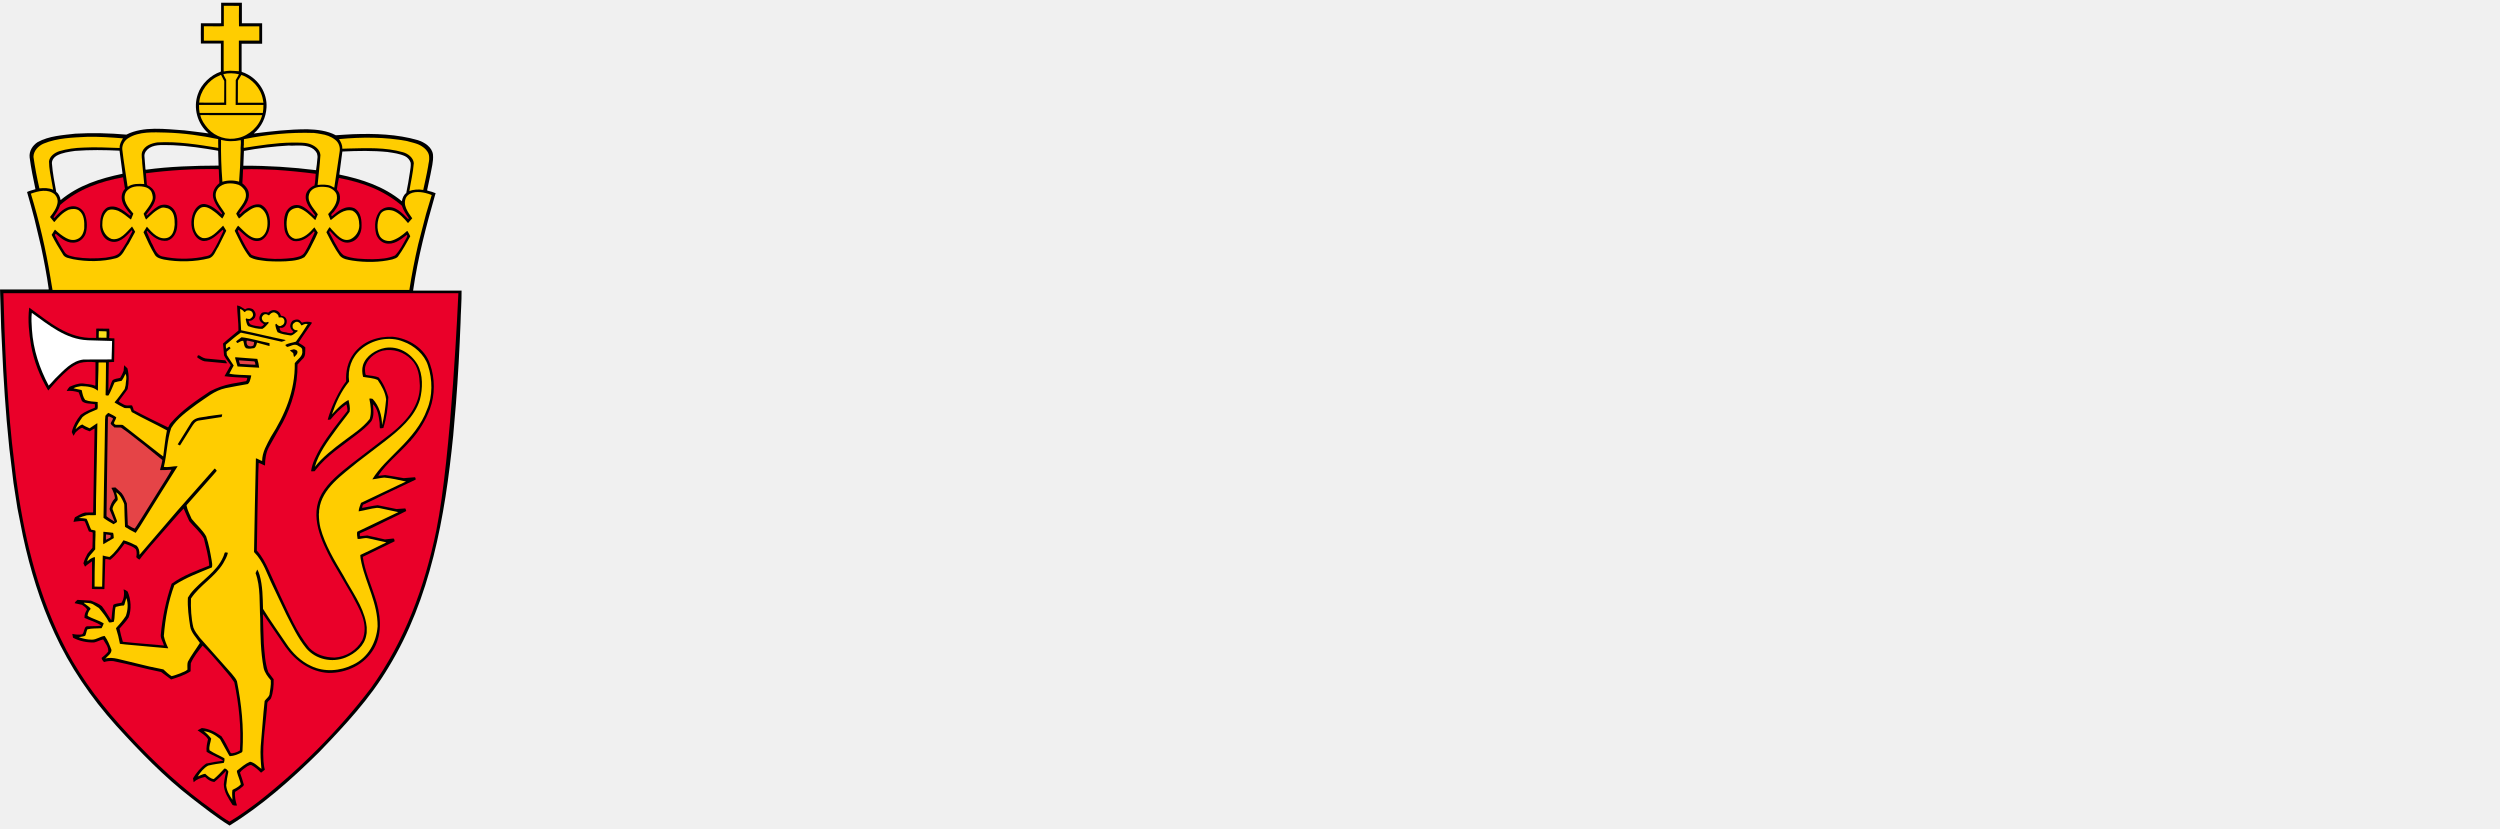
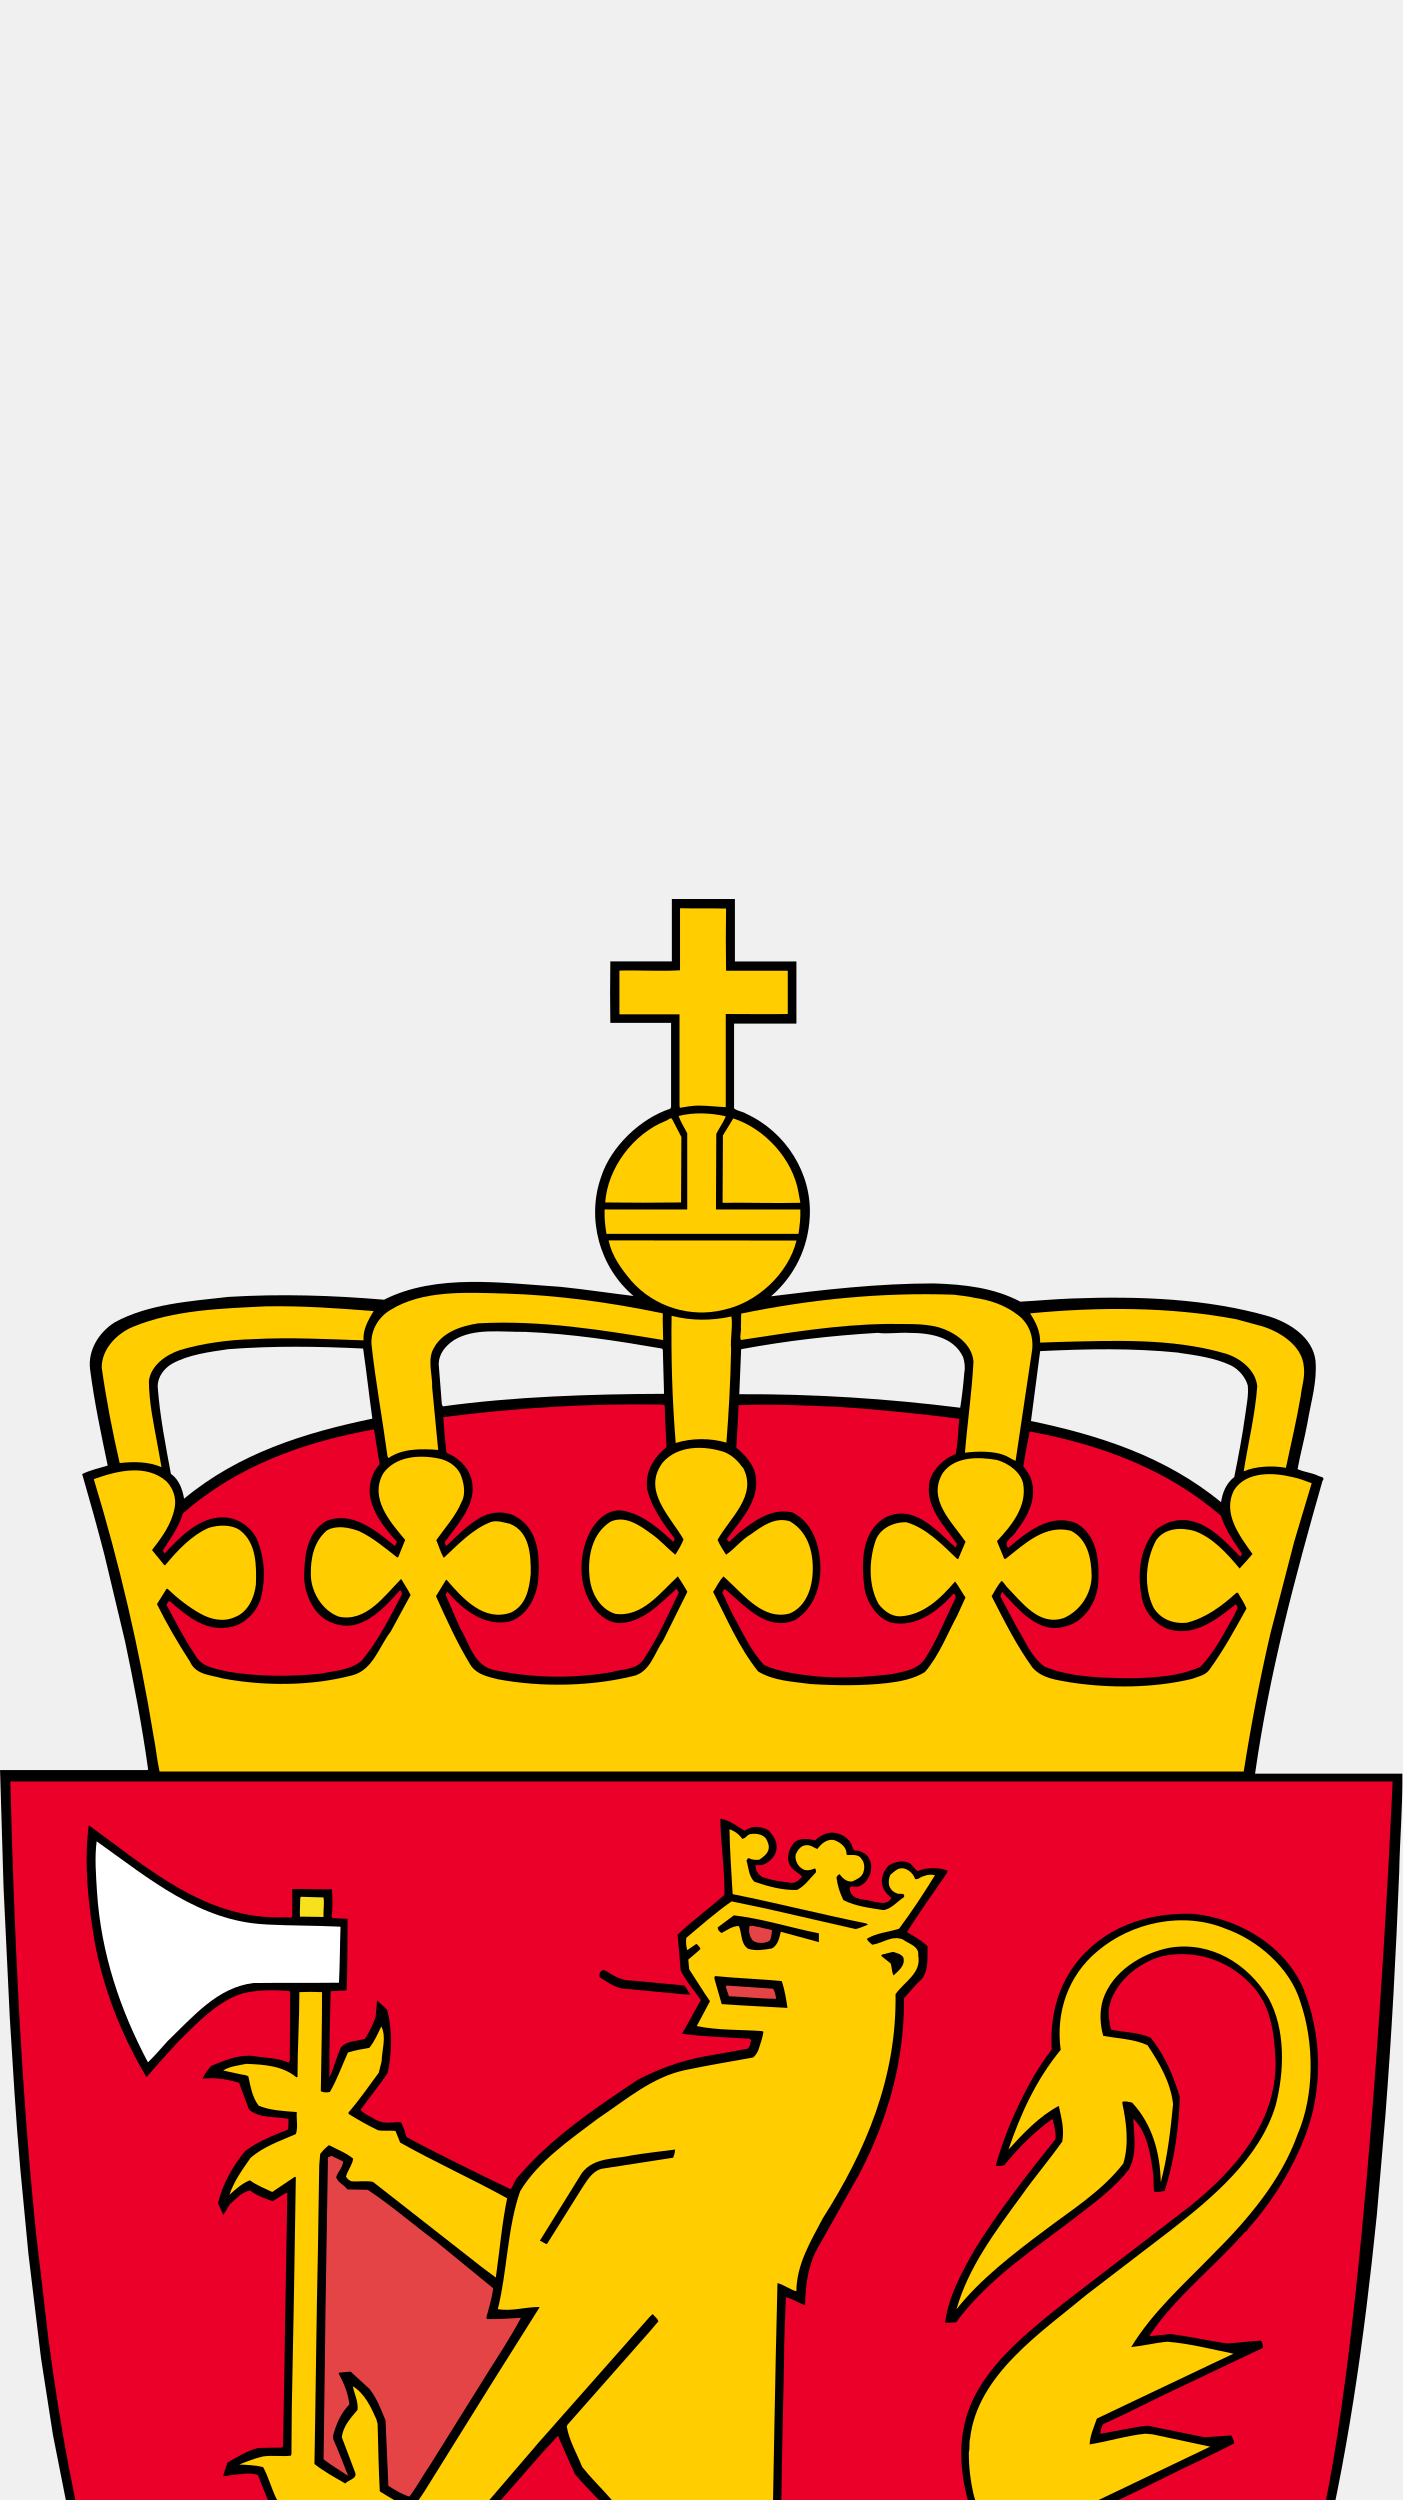
- <svg xmlns="http://www.w3.org/2000/svg" id="Layer_2" data-name="Layer 2" height="109" width="329" viewBox="0 0 1179.27 388.14">
+ <svg xmlns="http://www.w3.org/2000/svg" id="Layer_2" data-name="Layer 2" height="109">
  <defs>
    <style>
      .cls-1 {
        fill: #ea0029;
      }

      .cls-2 {
        fill: #fff;
      }

      .cls-3 {
        fill: #e54447;
      }

      .cls-4 {
        fill: #f7e01d;
      }

      .cls-5 {
        fill: #ffcd00;
      }
    </style>
  </defs>
  <g id="Layer_1-2" data-name="Layer 1">
    <g>
      <g>
        <path d="M183.04,70.44c-7.28-.73-14.17-.59-21.55-.24l-1.42,10.85c10.55,2.2,20.91,5.52,29.51,12.61.2-1.42.78-2.93,2.05-3.91.64-3.18,1.27-6.45,1.71-9.67.19-1.52.54-2.98.39-4.54-.34-1.27-1.42-2.54-2.64-3.13-2.49-1.17-5.38-1.56-8.06-1.95M35.43,69.9c-2.98.44-6.11.83-8.7,2.25-1.27.73-2.25,2.05-2.25,3.52.34,4.64,1.22,9.09,2.05,13.58,1.32.93,1.81,2.49,2.05,3.86,8.5-7.04,18.62-10.21,29.17-12.41l.05-.1c-.49-3.47-.88-7.09-1.42-10.8-7.09-.34-13.83-.44-20.96.1ZM136.33,67.36c-7.38.44-14.12,1.22-21.26,2.54l-.29,6.99c11.58-.05,22.97.68,34.3,2.1.29-1.81.49-3.61.64-5.47.15-.78.05-1.66-.19-2.39-1.47-3.18-5.18-3.76-8.36-3.76-1.66-.1-3.32.2-4.84,0ZM81.5,67.21c-3.66.05-7.87-.64-11,1.27-1.32.88-2.35,2.1-2.39,3.71l.49,6.25.15.34c10.99-1.52,23.01-1.91,34.35-1.95l-.19-6.84-.15-.19c-7.04-1.22-14.07-2.3-21.26-2.59ZM114.1,0v9.7h9.55v9.65h-9.68v13.17c.54.44,1.3.44,1.88.83,6.11,2.78,10.26,9.24,9.87,16.03-.24,4.74-2.3,9.09-6.01,12.31,8.21-1.03,16.66-2,25.26-2,4.79.15,9.38.68,13.44,2.83,2.78-.15,5.28-.39,8.01-.49,10.46-.39,21.01,0,30.64,2.79,3.13.98,6.74,3.22,7.18,6.84.29,3.27-.69,6.35-1.22,9.53-.44,2.49-1.12,4.89-1.56,7.33.93.44,2.1.54,3.08.98.29.24,1.32.15.78.88-4.25,14.9-8.21,29.68-10.46,45.42h22.87c.05,5.13-.39,10.24-.49,15.27-.49,12.61-1.17,25.31-2.15,37.87l-1.32,15.34c-3.91,38.6-10.7,76.76-30.49,109.16-8.84,14.9-20.57,27.41-32.93,40.26-12.9,12.75-26.83,25.07-42.07,34.45-6.3-3.91-12.07-8.5-17.93-13-12.95-10.02-24.53-21.99-35.57-34.16-12.07-13.44-21.89-27.9-29.07-43.59-6.74-14.56-11.48-29.95-14.9-45.83l-2.59-13.1-1.86-11.97-1.95-16.17-1.27-13.29c-.68-7.72-1.12-15.25-1.61-23.16l-.98-20.43-.54-18.2h22.82s.29-.12.15-.22c-.93-6.7-2.2-13.29-3.57-19.79l-3.18-13.34c-1.08-4.2-2.25-8.4-3.47-12.61,1.17-.59,2.64-.93,3.96-1.32-1.03-4.94-2.1-9.97-2.74-15-.34-2.93,1.37-5.67,3.81-7.23,5.28-2.88,11.68-3.27,17.69-3.96,8.11-.49,16.13-.24,24.14.44,8.11-4.11,18.37-2.59,27.41-2,3.81.39,7.62.98,11.34,1.42-5.33-4.49-7.33-12.07-5.03-18.52,1.52-4.69,6.11-9.04,10.7-10.55l.15-.24v-13.09h-9.43c-.05-2.98-.05-6.28,0-9.55h9.55V0h9.8Z" />
        <path class="cls-5" d="M112.73,1.49c-.05,3.08-.05,6.47,0,9.65h9.58v6.72c-3.08.05-6.5,0-9.63,0v14.46c-1.32-.05-2.83-.24-4.25-.24-.98,0-1.9.2-2.88.34l-.05-.34v-14.17h-9.33v-6.79c2.93-.1,6.28.15,9.41-.05V1.44c2.35.05,4.86,0,7.16.05" />
        <path class="cls-5" d="M112.68,33.74c-.34.93-1.03,1.81-1.47,2.74l-.05,11.73h13.1c.05,1.27-.1,2.56-.29,3.79h-29.81c-.2-1.17-.34-2.52-.29-3.79h12.83v-11.83c-.44-.88-1-1.71-1.34-2.69,2.35-.59,4.93-.49,7.33.05" />
        <path class="cls-5" d="M105.79,36.96l-.05,10.16c-3.86.05-7.97.05-11.78,0,.39-5.37,4.35-10.65,9.38-12.66.34-.05.88-.78,1.08-.15l1.37,2.64" />
        <path class="cls-5" d="M123.97,45.56l.29,1.61c-4.01.1-8.11-.05-12.07,0l.05-10.46,1.61-2.64c4.94,1.61,9.24,6.35,10.12,11.48" />
        <path class="cls-5" d="M123.67,53.01c-1.27,5.23-6.2,9.7-11.34,10.78-5.13,1.27-10.7-.44-14.27-4.45-1.61-1.91-3.08-3.93-3.57-6.33l29.12.02.05-.02" />
        <path class="cls-5" d="M102.91,64.33c-.05,1.42.05,2.74.05,4.15-9.48-1.56-19.1-3.13-28.73-2.59-2.79.44-5.91,1.47-7.13,4.35-.64,1.76.05,3.81,0,5.62l.93,9.68c-2.64-.2-5.57-.24-7.72,1.27l-.15-.29c-.78-5.81-1.86-11.58-2.49-17.44-.1-2.05,1.02-4.1,2.88-5.23,5.03-3.18,11.87-2.74,17.79-2.59,8.36.24,16.56,1.42,24.58,3.08" />
        <path class="cls-5" d="M151.33,61.93c2.39.34,4.74,1.12,6.74,2.69,1.81,1.37,2.54,3.62,2.1,5.91l-2.49,16.71c-.59-.24-1.07-.59-1.61-.83-1.76-.73-4.3-.68-6.25-.44.39-4.79,1.07-9.33,1.32-14.12-.2-2.79-2.93-4.59-5.33-5.33-2.49-.69-5.28-.49-8.01-.54-7.87.1-15.3,1.37-22.77,2.49-.24-.54.1-1.27,0-2,.05-.73,0-1.42.05-2.1,10.75-2.2,21.65-3.32,33.03-2.93,1.03.15,2.2.24,3.23.49" />
        <path class="cls-5" d="M58,63.99c-.83,1.42-1.66,2.79-1.56,4.54-5.67-.19-11.34-.49-17.1-.19-3.86.1-7.87.64-11.43,1.71-2.15.73-4.45,2.35-4.79,4.74,0,3.42.78,6.89,1.37,10.16l.59,3.27c-2-.88-4.35-.88-6.5-.64-1.12-4.84-2.1-9.92-2.79-14.85,0-2.83,2.3-5.23,4.84-6.3,6.45-2.64,13.54-2.83,20.62-3.18,5.72-.1,11.14.29,16.76.73" />
        <path class="cls-5" d="M195.6,66.23c2.93.83,6.65,3.03,6.84,6.5.19,1.56-.34,2.98-.49,4.45-.64,3.76-1.52,7.43-2.3,11.14-2.1-.39-4.74-.24-6.55.54.68-4.35,1.76-8.7,2.1-13.19-.24-2.59-2.78-4.5-5.08-5.13-8.31-2.4-17.2-1.96-25.8-1.76l-2.83.1c.05-1.76-.69-3.18-1.56-4.54,10.7-1.03,21.89-1.03,32.1.93l3.57.98" />
        <path class="cls-5" d="M113.56,64.82c.24,1.61-.2,3.27-.05,5.13-.1,4.84-.34,9.63-.73,14.46-2.44-.73-5.38-.73-7.87.05-.54-6.65-.73-13.14-.64-19.74,3.08.78,6.16.78,9.29.1" />
        <path class="cls-5" d="M115.32,88.22c2.39,4.4-2,7.82-3.91,11.29.34.78.83,1.56,1.32,2.3,1.37-.93,2.35-2.3,3.86-3.18,1.76-1.27,3.76-2.74,6.06-2,3.03,1.76,3.81,5.33,3.47,8.7-.24,2.3-1.32,4.74-3.57,5.62-3.96,1.03-6.89-2.69-9.53-5.13l-.69-.64c-.68.69-1.07,1.61-1.61,2.4,2.15,4.2,3.96,8.55,6.99,12.36,2.44,1.47,5.33,1.56,8.16,1.95,3.91.24,8.06.29,11.87-.15,2.05-.24,4.11-.64,5.86-1.71,2.25-2.64,3.42-5.81,5.03-8.79l1.27-2.79c-.54-.78-1.03-1.71-1.61-2.49-2.25,2.64-4.98,5.28-8.6,5.42-1.32,0-2.49-.88-3.27-1.91-1.61-2.83-1.52-6.74-.49-9.82.69-1.95,2.79-2.93,4.79-2.88,3.08.88,5.57,3.47,7.92,5.72l.15-.05,1.12-2.64c-2.15-3.13-6.01-6.6-3.52-10.7,1.86-2.59,5.57-2.49,8.4-2,1.71.49,3.66,1.81,4.06,3.66.64,3.47-1.71,6.45-4.06,8.94l1.12,2.74h.24c2.98-2.35,6.11-5.37,10.11-4.35,2.64,1.32,3.18,4.35,3.23,7.04-.05,2.78-1.76,5.37-4.3,6.5-3.86,1.32-6.45-2.35-8.89-4.84-.24-.29-.44-.64-.78-.93-.64.68-1.08,1.61-1.56,2.39,1.95,3.81,3.81,7.57,6.35,11.09,1.52,1.71,3.76,1.91,5.91,2.3,6.11.93,12.85.88,18.81-.54.98-.39,2.2-.54,2.83-1.56,2.2-3.03,3.91-6.21,5.67-9.38-.34-.88-.88-1.61-1.32-2.44h-.24c-2.3,2.1-4.79,3.91-7.67,4.64-2.1.24-4.11-.54-5.18-2.3-1.61-3.18-1.27-7.43.39-10.51,1.37-1.95,3.96-2,5.96-1.42,2.83,1.03,5.03,3.47,6.99,5.82.69-.73,1.32-1.47,2-2.25-2-2.83-4.74-6.35-2.83-9.97,1.95-2.93,6.16-2.69,9.14-1.95.98.2,1.95.59,2.88.93l-2.69,8.99-3.71,14.32c-1.66,7.13-3.03,14.32-4.15,21.45H24.77c-.39-1.76-.59-3.86-.93-5.52-2.2-13.49-5.33-26.92-9.28-39.87,3.52-1.27,8.11-2.44,11.29.34,1.03,1.12,1.56,2.54,1.27,4.11-.49,2.54-1.95,4.54-3.52,6.55l1.91,2.35h.15c1.95-2.35,4.01-4.54,6.69-5.77,1.52-.49,3.52-.59,4.89.34,2.59,1.95,2.59,5.52,2.49,8.45-.24,2.05-1.22,4.25-3.23,5.03-1.76.83-3.76.39-5.33-.49-1.86-1.03-3.66-2.44-5.18-3.91l-.15.05-1.47,2.35c1.52,3.08,3.27,6.06,5.13,8.94.93,2.1,3.27,2.05,5.03,2.59,6.45,1.22,13.78,1.22,20.23-.49,3.18-.88,4.06-4.4,5.91-6.79l3.08-5.67c-.44-.88-.98-1.66-1.47-2.49-2.69,2.74-5.47,6.74-9.67,5.86-2.54-.93-4.3-3.76-4.35-6.45-.05-2.59.44-5.18,2.49-6.94,1.56-.88,3.47-.44,4.98.1,2.2,1.03,4.06,2.64,5.96,4.11l.15-.1,1.07-2.64c-2.39-2.83-5.57-6.5-3.42-10.31,1.9-2.69,5.57-2.93,8.5-2.35,1.37.24,2.78,1.03,3.47,2.39.54,1.27.93,3.08.19,4.4-.88,2.15-2.54,3.96-3.91,5.91.39.88.64,1.91,1.17,2.74,2.3-2.15,4.5-4.49,7.33-5.57.98-.29,2,.1,2.93.29,3.03,1.22,3.27,4.74,3.23,7.72-.2,2.35-.73,4.98-3.08,6.06-4.15,1.47-7.43-2.1-9.97-5.08h-.1l-1.56,2.54c1.66,3.66,3.32,7.38,5.47,10.85,1.03,1.37,2.64,1.66,4.15,2.05,6.79,1.27,14.66,1.12,21.35-.59,2.39-.83,2.98-3.57,4.3-5.42l3.76-7.57c-.44-.83-.98-1.61-1.47-2.4-2.74,2.54-5.57,6.4-9.72,5.82-2.49-.78-3.81-3.37-4.01-5.86-.29-3.13.44-6.65,3.27-8.45,2.25-1.03,4.5.54,6.3,1.86,1.42.98,2.44,2.2,3.76,3.27.49-.78.98-1.56,1.27-2.39-2.05-3.57-6.45-7.53-3.27-11.87,2.3-2.74,6.45-2.74,9.67-1.66,1.12.49,2.05,1.32,2.74,2.35" />
        <path class="cls-1" d="M103.1,78.55l.1.15c.05,2.25.2,4.25.29,6.4-2.05,1.66-3.42,3.96-2.98,6.65.68,2.83,2.49,5.23,4.25,7.57-.1.2-.1.39-.24.49-2.35-2.2-4.79-4.3-7.87-4.84-1.95-.29-3.66,1.07-4.69,2.69-2,3.18-2.35,8.26-.29,11.58.88,1.66,2.59,3.13,4.49,3.18,3.57-.05,6.25-2.98,8.84-5.28.2.1.24.34.39.54-1.71,3.52-3.27,7.13-5.52,10.46-1.17,1.61-3.23,1.37-4.89,1.9-6.06,1.03-12.22.93-18.08-.29-3.32-.54-4.01-4.2-5.47-6.55l-2.25-5.18c.05-.15.15-.29.29-.44,2.44,2.78,5.62,5.33,9.53,4.64,2.69-.78,4.2-3.57,4.54-6.25.34-3.66.15-8.06-3.42-10.07-1.71-.98-4.15-.78-5.77.29-1.91,1.12-3.37,2.69-5.03,4.25-.68-.59.15-.98.39-1.47,2-2.69,4.59-5.72,3.37-9.28-.54-1.61-2.05-3.03-3.62-3.62-.29-.24-.15-.64-.24-.93-.15-1.47-.29-3.13-.39-4.69,11.04-1.42,22.33-2.15,33.77-1.95l.49.05" />
        <path class="cls-1" d="M148.93,80.7c-.19,1.86-.15,3.71-.59,5.52-1.76.59-3.52,2.35-4.01,4.15-.78,3.96,2.2,6.84,4.25,9.77-.1.19-.1.39-.24.54-3.03-2.74-6.5-6.84-10.9-4.64-3.76,2.25-3.71,6.99-3.23,10.95.39,2.25,1.86,4.59,4.15,5.37,3.91.78,7.23-1.76,9.72-4.54.29.19.39.68.15.98-1.47,2.98-2.69,6.11-4.45,8.89-1.17,2.05-3.47,2.25-5.52,2.69-3.91.44-7.82.68-11.78.29-2.59-.29-5.42-.64-7.82-1.71-2.25-2.39-3.42-5.28-4.98-8.01l-1.52-3.23c.05-.24.2-.44.39-.59,3.13,2.59,6.5,6.74,10.95,4.79,2.93-1.86,4.01-5.28,3.86-8.6-.15-3.18-1.27-6.55-4.3-8.06-3.23-.78-6.01,1.32-8.45,3.23l-1.42,1.37-.34-.49c2.25-3.08,5.52-6.35,4.3-10.55-.54-1.42-1.61-2.64-2.83-3.62.1-2.15.29-4.35.34-6.6,5.13-.24,10.26.05,15.25.24,6.21.39,12.85,1.07,19.01,1.86" />
        <path class="cls-1" d="M58.93,87.78c-1.56,1.71-1.9,4.1-1.17,6.2.73,2.2,2.35,4.15,3.86,5.82l-.29.68c-2.93-2.39-6.6-5.52-10.65-3.91-3.18,1.86-3.42,5.62-3.47,8.99.1.54.1,1.03.24,1.56.49,2.05,1.81,4.45,4.06,5.23,4.35,1.86,7.92-2,10.6-5.03.24.1.19.39.34.54-1.86,3.57-3.66,7.23-6.3,10.41-1.76,1.47-4.2,1.56-6.3,2-4.69.49-9.63.49-14.42-.29-1.81-.49-4.06-.59-5.13-2.59-1.66-2.44-2.98-5.08-4.4-7.67-.05-.29.15-.44.29-.68h.2c2.69,2.39,5.77,4.89,9.58,3.96,2.15-.44,4.15-2.59,4.59-4.69.73-3.03.49-6.25-.73-9.04-1.12-2.15-3.47-3.52-5.96-3.23-3.37.39-5.91,3.03-8.26,5.52-.2,0-.2-.24-.34-.39,1.17-1.86,2.49-3.62,3.13-5.77,8.45-7.43,18.81-11.09,29.66-13.05l.88,5.42" />
        <path class="cls-1" d="M189.59,95.84c.68,2.1,1.95,3.96,3.23,5.81-.05.15-.1.34-.29.44-2.83-2.93-6.25-6.65-10.65-5.42-.93.24-1.66.73-2.44,1.27-2.64,2.98-2.93,7.28-2.05,11.04.54,2.05,2.35,4.01,4.4,4.49,3.81.98,7.18-1.66,10.07-3.96.64.49-.05,1.12-.19,1.61-1.61,2.79-2.98,5.72-5.33,8.11-3.32,1.47-6.84,1.66-10.55,1.76-4.59-.05-9.53-.1-13.63-1.81-2.1-1.56-2.98-4.01-4.3-6.11l-2.54-4.79.24-.73c2.64,2.83,5.72,6.69,9.92,5.37,2.93-.73,4.79-3.76,5.03-6.6.2-3.47-.1-7.52-3.37-9.38-4.01-1.66-7.67,1.32-10.6,3.81-.98-1.03.98-1.76,1.27-2.64,1.71-2.15,3.18-4.94,2.35-7.77-.19-.88-.78-1.56-1.27-2.25.24-1.81.64-3.67.98-5.42,10.9,2.05,21.16,5.72,29.76,13.14" />
        <path class="cls-1" d="M216.22,137.01s-3.23,76.35-10.41,111.92c-5.52,26.78-14.81,52.09-30.88,74.42-15,19.74-33.72,38.46-53.31,53.75-4.45,3.32-8.7,6.45-13.34,9.19-4.54-2.54-8.65-6.16-12.9-9.09-14.02-10.51-27.12-23.41-38.99-36.65-11.19-12.46-20.77-25.9-27.71-40.41-11.48-23.75-17.64-49.64-21.16-76.57l-1.91-16.27c-2.39-23.26-3.42-47.18-4.01-70.29h214.61" />
        <path d="M115.71,144.61c1.07-.78,2.54-.64,3.62,0,.78.83,1.52,1.91,1.17,3.18-.2.98-1.07,1.76-1.91,2.1-.39.2-.88.1-1.27.1-.1.68.34,1.37.93,1.81,1.47.59,3.18.78,4.74.98.64-.05,1.12-.49,1.56-.98-.59-.68-1.56-.98-1.95-1.86-.59-1.22-.05-2.59.78-3.52.88-.64,2.15-.54,3.13-.24.73-.64,1.66-1.22,2.64-1.22,1.17,0,2.25.59,2.88,1.51.39.44.2,1.47,1.12,1.27.68.19,1.47.54,1.76,1.22.44.69.39,1.47.24,2.25-.29.93-.93,1.86-1.9,2.1-.44.29-1.42-.44-1.32.49.34,1.86,2.49,1.37,3.81,1.91.88.1,1.95.49,2.59-.49l.05-.15c-.98-.73-1.66-1.81-1.42-3.03.1-.78.49-1.42,1.03-2,.93-.54,2.2-.88,3.23-.34.54.34.78.98,1.27,1.22,1.42-.59,3.32-.59,4.64-.05l-.1.34c-2.05,3.03-4.3,6.11-6.2,9.19,1.07.68,2.25,1.27,3.18,2.2-.05,1.95.29,4.35-1.51,5.67l-2.15,2.39c.1,9.87-2.59,18.96-6.89,27.22l-6.6,11.73c-1.42,2.59-1.81,5.72-1.86,8.7-1.02-.29-1.9-.98-2.98-1.22-.15,3.47-.29,6.6-.29,9.97l-.29,13.83c-.1,5.91-.2,11.53-.29,17.54,2.49,2.74,4.1,5.91,5.57,9.14l5.52,12.17c4.06,8.36,7.57,17.15,13.68,24.63,3.23,3.27,7.38,4.45,11.92,4.54,5.38-.34,10.41-3.42,13.05-8.21,3.32-7.72-1.56-14.95-4.94-21.45l-9.38-15.98c-4.89-9.28-10.8-21.11-4.79-31.66,3.18-5.57,8.84-9.97,13.78-13.92l19.3-14.81c6.99-5.62,13.29-13,13.19-22.28-.2-4.59-.68-8.94-3.96-12.22-3.57-3.71-8.6-5.28-13.59-4.25-3.81.98-7.77,4.25-8.36,8.31,0,.98.05,2.15.39,3.13,2,.39,4.25.39,6.11,1.22,2.2,2.69,3.52,5.91,4.54,9.19-.15,5.03-.88,9.97-2.35,14.61-.49.1-1.07.2-1.61.15-.2-.93-.05-2-.2-2.98-.44-2.98-.83-6.16-3.08-8.41.15,2.69.64,5.47-.68,7.92-1.95,2.54-4.79,4.74-7.28,6.65-6.69,5.23-13.78,9.63-19.1,16.47l-.39.59c-.68.05-1.12.1-1.76.05.54-4.1,2.54-7.67,4.54-11.24,3.66-5.96,8.21-11.73,12.61-17.25.1-1.12-.24-2.1-.44-3.08l-.2.05c-2.69,1.95-5.18,4.45-7.33,7.09-.39.1-.88.15-1.32.1.54-2.1,1.32-4.15,2.1-6.16,1.76-4.15,3.76-8.21,6.6-11.92-.29-4.74.78-9.33,3.52-13.05,4.4-5.91,11.19-8.21,18.37-8.01,7.58.73,15.3,5.52,17.69,13,2.35,6.65,2.39,14.41-.05,21.01-2,5.42-5.13,10.51-9.09,14.95v.15l-.49.34c-4.64,5.33-10.9,10.17-14.76,16.03l.15.1,3.08-.34c2.98.39,5.77,1.02,8.75,1.47,1.76-.1,3.52-.34,5.33-.44.19.34.34.78.29,1.12l-15.54,7.38c-3.08,1.51-6.16,3.08-9.24,4.45-.34.44-.39.98-.49,1.52,2.4-.39,4.84-.98,7.33-1.27l8.89,1.81,4.15-.29c.19.39.39.78.44,1.22-1.71.93-3.52,1.76-5.28,2.64-5.52,2.59-10.95,5.52-16.51,7.87-.24.39,0,.83-.1,1.27l.24.1,3.27-.34,8.31,1.86,4.06-.44c.44.24.49.83.54,1.32l-14.9,7.28-.1.24c.98,6.45,3.62,12.36,5.62,18.47,2.69,7.72,3.91,17.2-.39,24.63-4.4,7.62-12.9,11.58-21.5,11.48-8.31-.49-15.44-5.57-20.23-12.31l-10.55-15.44-.1.24c.15,4.49.24,9.04.44,13.58.39,4.64.59,9.28,2.1,13.54l2.54,3.37c.1,3.18-.2,6.3-1.27,9.04-.44.83-1.56,1.22-1.71,2.2-.54,8.99-2.44,18.23-1.81,27.46.15,1.37.24,2.69.64,3.96l-1.71,1.37-.2-.05c-1.27-1.32-2.69-2.54-4.3-3.42-.78-.34-1.42.24-2.05.49-1.27.98-2.59,1.61-3.47,2.98.73,1.9,1.27,3.91,1.86,5.81-.39.88-1.32,1.17-1.86,1.81l-2.3,1.47c-.29,2.25.24,4.4.88,6.45-.68.05-1.47.05-2.1-.29-1.86-3.03-4.06-5.96-4.11-9.77.2-2.05.73-4.15,1.12-6.16l-.05-.1c-1.86,1.9-3.62,3.71-5.57,5.23-1.66-.24-3.13-1.12-4.35-2.4-1.91.44-3.81.98-5.28,2.44h-.1l-.29-1.81c1.56-2.59,3.66-5.13,6.21-6.94,2.64-.59,5.33-1.03,8.06-1.37-2.44-1.66-5.38-2.54-7.87-4.2-.24-2,.24-4.01.68-5.91-1.17-1.91-3.22-2.93-4.93-4.2l2-1.08c3.52.29,6.45,1.95,9.28,3.91,1.66,2.4,2.88,5.03,4.2,7.62.39.78,1.37.15,2,.15.88-.24,1.71-.59,2.49-1.12.73-10.6-.49-21.84-2.64-32.1-1.81-2.88-4.35-5.52-6.55-8.21-2.73-3.08-5.47-6.4-8.4-9.14-2.1,2.64-4.3,5.33-5.57,8.36-.1,1.22-.05,2.49-.1,3.76-2.83,1.86-6.01,2.83-9.19,3.86-1.61-1.12-3.08-2.4-4.74-3.52-7.67-1.51-14.85-3.61-22.53-5.13-1.42-.15-3.03,0-4.4.44-.49-.54-1.07-1.22-1.12-1.95,1.17-1.03,2.25-1.81,3.13-3.03.15-2.25-1.37-3.86-2.39-5.67-1.52.24-2.83,1.12-4.35,1.42-3.37.05-6.89-.64-9.87-2.25l-.34-1.81c1.47.34,3.03.49,4.54.24.88-.49.78-1.51,1.17-2.3.2-.59.39-1.32,1.12-1.52l4.69-.1,2.05-.19v-.1c-2.4-1.71-5.23-2.35-7.82-3.57-.1-1.42.39-2.74,1.17-3.91-.39-1.03-1.47-1.56-2.34-2.25l-3.47-.78c.19-.64.83-1.12,1.32-1.56l6.35.34c1.76.78,3.66,1.37,5.18,2.64,1.66,2.15,2.88,4.35,4.35,6.55l.15-.34c.24-2.3.39-4.64.88-6.84,1.07-.73,2.59-.69,3.86-.98,1.12-1.81,1.47-4.15.98-6.35.68.2,1.42.59,1.95,1.08,1.52,3.71,1.91,8.4.44,12.17-1.22,1.95-2.83,3.52-4.3,5.28.39,2.15.98,4.15,1.56,6.21,1.86.24,4.01.34,5.96.59l13.44,1.17c-.39-1.61-1.61-3.13-1.51-4.94.78-8.5,2.49-16.42,5.13-24.19,5.37-3.91,11.53-6.11,17.59-8.5l.15-.2c-.34-4.3-1.52-8.5-2.54-12.66-1.71-3.08-4.69-5.47-6.89-8.16-.93-1.95-1.76-4.01-2.64-5.96l-2.39,2.59-13.09,14.95c-1.76,2.2-3.71,4.3-5.33,6.55-.59-.2-1.17-.69-1.56-1.17.29-1.17.29-2.44-.1-3.62-1.47-1.61-3.52-1.95-5.37-2.79-1.95,2.69-4.15,5.57-6.79,7.67-.78-.1-1.42-.39-2.25-.34l-.1.24-.39,13.83-.24.1c-2.05,0-3.62.1-5.67-.1,0-4.35.15-8.8.05-13-1.02.83-2.25,1.47-3.18,2.44h-.15l-.73-1.52c.44-1.61,1.17-3.08,1.95-4.54l2.3-2.74c.05-2.39.2-4.79.15-7.23-.54-.29-1.22-.29-1.81-.49l-1.9-4.74c-1.37-.49-2.93-.05-4.35.05-.29.1-.68.1-1.03.15.15-.73.44-1.42.69-2.15,1.51-.83,3.03-1.81,4.74-2.25l3.71-.05.15-.2.24-13.24c.05-3.91.1-8.01.19-11.97l.24-14.07-.05-.1c-.83.34-1.47.93-2.25,1.32-1.22-.44-2.44-.83-3.47-1.66-1.22.19-2.2,1.32-3.13,2.1l-.98,1.61h-.1l-.78-1.71c.69-2.98,2.25-5.72,4.2-8.11,2-1.52,4.3-2.4,6.6-3.32.2-.44.1-1.07.15-1.66-2-.49-4.54,0-6.16-1.52l-1.52-4.11c-1.76-.54-3.71-.88-5.67-.64.29-.68.83-1.42,1.37-2,2-.78,3.86-1.66,6.2-1.56,1.91.34,4.06.29,5.82,1.07l.15-.24.05-7.82v-3.03c-2.44-.24-4.98-.24-7.38.34-3.91,1.22-7.04,4.59-9.97,7.48-1.61,1.76-3.32,3.62-4.94,5.52-3.91-6.55-6.74-13.68-8.11-21.35-.93-5.62-1.61-11.63-.88-17.59l.05-.15c9.28,6.74,18.32,14.8,30.54,14.27.34-.05.83.2,1.03-.1v-4.25l.78-.05c1.76,0,3.57.1,5.37.05.1,1.42.15,2.93-.05,4.3l.19.19,2.3.1c-.05,3.57,0,7.53-.15,11.09-.88.1-1.61.1-2.49.15-.1,4.59-.2,8.7-.2,13.44.73-1.47,1.07-3.27,1.86-4.79.93-.98,2.49-.88,3.71-1.27.64-1.07,1.17-2.15,1.61-3.32l.24-2.64,1.56,1.47c.83,3.13.73,6.65.1,9.77-1.32,2-2.88,3.86-4.25,5.77.49.54,1.22.88,1.86,1.22.83.59,1.9.88,2.93.73.54.05,1.07-.2,1.56.05.34.68.59,1.42.78,2.2,5.33,2.88,10.75,5.47,16.17,8.11.49-.49.59-1.32,1.12-1.86,5.33-6.25,12.02-10.7,18.67-15.15,3.18-1.66,6.55-2.88,10.16-3.57l6.84-1.22c.44-.34.44-.88.59-1.37l-.29-.19c-3.52-.24-6.94-.29-10.46-.78.98-1.66,1.91-3.47,2.93-5.23-1.07-1.56-2.3-2.88-3.13-4.59l-.49-5.57c2.35-2.2,4.84-4.01,7.28-6.16.05-3.91-.59-7.92-.64-11.83,1.42.19,2.54,1.17,3.76,1.86" />
        <path class="cls-5" d="M115.32,145.88c.44,0,.68-.59,1.12-.68.88-.15,1.9-.05,2.49.68.29.54.59,1.17.34,1.86-.24.64-.83,1.03-1.37,1.42-.59.05-1.12.05-1.61-.24-.24,0-.29.24-.39.39.34,1.12.34,2.39,1.22,3.27,2.1.73,4.45,1.37,6.65,1.27,1.22-.64,1.91-1.71,2.88-2.69.05-.19.1-.49-.15-.64-.54.24-1.32.44-1.86.1-.78-.44-1.22-1.32-1.12-2.2.29-.73.83-1.51,1.71-1.51.64-.05,1.12.39,1.66.59.64-.83,1.42-1.52,2.49-1.42.83.24,1.81.88,2,1.76.1.19-.05.49.15.59.83.05,1.76-.19,2.25.64.49.59.49,1.47.24,2.1-.24.73-1.03,1.07-1.71,1.37-.88.1-1.52-.54-1.95-1.12-.24.05-.39.29-.49.49.15,1.27.54,2.44,1.07,3.52,1.91.98,4.11,1.22,6.25,1.56,1.22-.2,2.1-1.32,3.13-2,.1-.05.05-.24.05-.39-.29-.29-.83,0-1.17-.24-.59-.2-1.02-.69-1.17-1.27-.1-.54,0-1.12.19-1.56.64-.54,1.12-1.12,2-1.03.88.15,1.61.88,1.86,1.66.49.15.88-.39,1.32-.44.54-.24,1.17-.29,1.76-.15-1.71,2.79-3.61,5.67-5.57,8.31-1.66.54-3.52.64-4.99,1.56.1.39.54.64.83.93,1.61-.24,3.03-1.51,4.74-.83.88.68,2.59,1.03,2.39,2.49.54,2.74-2.1,4.01-3.52,6.01.2,12.95-4.64,24.38-11.29,34.79-1.86,3.57-4.06,7.08-4.11,11.34-1.03-.29-1.95-1.03-2.93-1.27-.39,15.2-.59,29.22-.88,44.22,4.54,4.59,6.16,10.5,8.8,15.88l6.4,13.49c2.83,5.47,5.37,10.99,9.38,15.98,4.54,5.37,12.21,6.99,18.62,4.4,4.49-1.81,9.04-5.62,9.77-10.65.34-1.08.1-2.4.19-3.62-.1-.64-.19-1.42-.29-2.05-1.56-8.21-6.79-14.95-10.65-22.23-4.3-7.23-8.7-14.47-10.9-22.62-.49-2.2-.73-4.11-.73-6.55.19-.64,0-1.42.19-2.1,1.12-9.92,11.04-16.47,18.13-22.38l12.95-9.92c6.6-5.13,13.93-11.29,16.37-19.45,1.37-5.28,1.56-11.82-1.12-16.66-3.18-5.33-8.94-8.84-15.3-7.82-4.35.83-8.99,3.71-10.41,8.11-.54,1.81-.44,3.81.05,5.57,2.25.44,4.84.49,6.89,1.47,1.86,2.83,3.57,5.72,3.96,9.14-.39,4.1-.88,8.26-1.91,12.12-.1-4.59-1.32-8.99-4.45-12.36-.49-.1-.98-.24-1.47-.15l-.05.24c.64,3.03,1.07,6.35.15,9.38-3.42,4.4-8.11,7.23-12.26,10.41-4.79,3.57-10.02,7.62-13.63,12.21,1.81-6.5,6.06-12.12,10.12-17.69,2-2.83,4.3-5.52,6.3-8.36.34-2-.15-3.66-.54-5.52-2.98,1.56-5.57,4.3-7.82,6.79,1.86-5.47,4.25-10.8,8.11-15.49-.78-5.81,1.12-11.48,5.67-15.29,5.33-4.54,13.34-6.25,19.94-3.52,4.98,1.76,9.97,6.06,11.58,11.29,2.2,6.4,2.25,14.51-.44,20.72-2.49,6.99-7.67,13.14-13.14,18.57-4.59,4.74-9.33,8.89-12.66,14.37,1.91-.19,3.81-.68,5.62-.83,3.52.29,6.89,1.17,10.26,1.86l-3.23,1.52-17.98,8.55c-.44,1.32-1.07,2.59-1.12,4.01,2.83-.44,5.77-1.37,8.65-1.66l1.12.1,8.94,1.91-19.4,9.28c-.19,1.07,0,2.25.2,3.37,1.66.15,3.18-.73,4.98-.29,2.88.59,5.67,1.27,8.6,1.9-4.06,2.05-8.21,4.06-12.31,5.96,0,1.27.29,2.54.54,3.76,2.25,10.12,7.67,18.96,7.62,29.9-.54,7.43-4.4,14.76-11.58,18.08-5.96,3.03-13.68,3.62-19.84.59-4.69-2.1-8.84-6.16-11.68-10.55-3.67-5.47-7.48-10.75-10.95-16.37-.15-5.47-.15-10.75-1.61-15.98-.29-.88-.59-1.71-1.03-2.49h-.1l-.78,1.61c2.44,6.4,1.76,14.46,2.2,21.4.05,7.82.19,15.83,1.61,23.36.49,2.2,1.91,4.06,3.37,5.77.19,2.35-.34,4.59-.64,6.89-.44,1.17-1.56,1.86-2.25,2.88-.83,7.23-1.17,14.12-1.86,21.4-.24,3.66,0,7.08.34,10.65-1.71-1.22-3.32-3.03-5.37-3.37-2.25.93-4.2,2.64-6.21,4.25l.05.64c.49,2,1.42,3.76,1.81,5.77-1.07,1.27-2.54,1.86-3.96,2.64-.29,1.56-.05,3.08,0,4.64-1.42-2.05-2.69-4.2-2.93-6.74.19-2.2.54-4.4,1.02-6.55-.39-.64-1.02-1.56-1.9-1.42-1.56,1.71-3.23,3.47-4.98,4.94-1.66-.19-2.83-1.42-4.06-2.49-1.27.15-2.35.83-3.52,1.27,1.17-1.91,2.88-4.06,4.94-5.13,2.44-.59,4.84-.93,7.33-1.27.34-.68.44-1.52.29-2.2-2.3-1.32-4.79-2.25-6.99-3.76-.39-1.95.54-3.66.78-5.52-.98-1.27-2.2-2.59-3.47-3.47,2.88.24,5.42,1.81,7.62,3.66,1.47,2.59,2.83,5.23,4.35,7.82l.29.29c2.05-.1,3.91-.88,5.67-1.81l.29-.49c.73-11.43-.49-22.38-2.59-33.03-.49-1.32-1.56-2.35-2.44-3.52l-15-16.91c-1.22-1.57-2.49-3.13-3.13-4.94-1.03-4.3-1.27-9.14-1.12-13.68,4.1-6.25,11.29-10.12,15.2-16.61.88-1.56,1.81-3.13,2.2-4.89-.34-.29-.88-.15-1.37-.24-.39.59-.44,1.37-.78,2-3.08,7.33-10.6,11.29-15.44,17.4l-1.27,1.95c-.24,4.49.39,9.24,1.07,13.53.49,3.03,2.93,5.33,4.59,7.82-1.86,2.98-4.06,5.82-5.67,8.89-.39,1.17-.15,2.44-.2,3.71-.98.93-2.3,1.17-3.42,1.76-1.37.44-2.64,1.03-4.06,1.32-1.42-.88-2.64-2.05-3.86-3.18l-6.6-1.37-15.15-3.66c-1.86-.39-3.81-.64-5.67-.05,1.12-1.32,2.88-2.2,2.93-4.11-.88-2.3-1.76-4.59-3.22-6.6-2.1.2-3.81,1.76-6.01,1.76s-4.2-.49-6.2-1.17c1.03-.24,2.1-.24,3.03-.68.54-.98.49-2.05,1.03-3.03,2.1-.54,4.4-.34,6.69-.54.44-.73.73-1.47,1.03-2.25-2.39-1.52-5.18-2.1-7.62-3.57,0-1.27.64-2.4,1.47-3.32-.54-.88-1.52-1.37-2.25-2-.39-.2-.68-.59-1.03-.78l.24-.1c1.37.1,2.83.1,4.01.68l2.88,1.81c1.76,2.15,3.61,4.35,4.79,6.79.78.15,1.52-.15,2.25-.29.64-2.3.24-4.74.88-6.99,1.27-.34,2.54-.68,3.81-.68l.29-.34.93-3.18c1.03,2.69.68,5.82-.24,8.45-1.32,2.05-2.93,3.91-4.64,5.77.78,2.4,1.42,4.89,1.86,7.38,1.95.29,3.76.39,5.81.59,5.77.49,11.24,1.08,16.86,1.52l.1-.1c-.88-1.86-1.66-3.71-2.05-5.72.64-8.26,2.15-16.42,4.94-23.94,5.52-3.66,11.73-5.91,17.74-8.41.24-1.03.1-2.2-.1-3.18-.68-3.86-1.37-7.82-2.64-11.48-1.76-3.13-4.64-5.47-6.84-8.26-.83-2.1-2-4.01-2.39-6.25l.1-.29,12.8-14.51,1.32-1.56c-.1-.44-.64-.78-.88-1.12l-.39.34-17.35,19.64-17.39,20.28-.34.39-.1-.1c.1-1.51-.24-2.98-1.27-4.1-2-1.03-4.06-2-6.25-2.59-1.86,2.74-3.91,5.77-6.6,7.87-1.07-.1-2.15-.44-3.18-.68l-.29,14.71-3.57-.05c.05-4.69,0-9.09.19-13.88-.63-.05-1.32.39-1.9.68-.64.29-1.12.93-1.76,1.32.34-2.3,2.4-3.86,3.76-5.67.05-2.35,0-4.69.15-6.99-.1-.59.15-1.32-.1-1.9l-1.95-.44c-.83-1.61-1.27-3.47-2.15-5.08-1.22-.29-2.44-.34-3.71-.39,1.22-.49,2.44-.98,3.76-1.27,1.52-.19,2.79.05,4.25-.1l.1-.24.05-6.94.34-17.84c.1-6.45.19-11.97.29-18.28l-.24.05-3.42,2.3c-1.17-.54-2.39-1.02-3.47-1.81-1.17.44-2.2,1.37-3.18,2.25.68-2.05,2-3.91,3.27-5.72,2.05-1.81,4.64-2.64,7.04-3.71.39-1.07.05-2.3.15-3.42-2.05-.15-4.1-.24-5.91-.98-.98-1.27-1.27-2.93-1.61-4.54-.39-.29-.93-.24-1.42-.39l-2.49-.54c.98-.64,2.35-.78,3.57-1.03,2.78.1,5.67.29,7.82,2.1l.15-.1c0-4.4.29-8.84.29-13.14,1.22-.05,2.39-.05,3.52,0,0,4.94-.1,10.12-.19,15.39.39.2,1.02.24,1.42.1,1.12-1.95,1.86-4.06,2.79-6.11,1.07-.34,2.2-.54,3.32-.73.83-1.03,1.32-2.2,1.86-3.32.83,1.66.1,3.57.05,5.42l-.44,1.76c-1.56,2.1-2.98,4.2-4.69,6.16v.24c1.51.93,3.03,1.81,4.59,2.54.88.15,1.76,0,2.69.1l.73,1.81c5.47,3.08,11.14,5.62,16.61,8.65-.83,4.01-1.17,8.21-1.76,12.31l-2.15-1.61-16.91-13.24c-1.03-.24-2.25,0-3.37-.1-.34-.15-.68-.39-.83-.73.24-.93.98-1.81,1.12-2.78-1.12-.93-2.49-1.42-3.76-2.1-.54.39-.98.88-1.37,1.37l-.15,1.86-.2,13.14c-.24,10.6-.34,22.43-.54,33.13,1.47,1.17,3.18,2.1,4.79,3.03.49-.59,1.95-.73,1.51-1.76l-2.05-5.42c.19-1.71,1.37-2.98,2.44-4.25.15-1.27-.49-2.44-.73-3.66,1.86,1.12,2.83,3.27,3.66,5.13l.19.73c.1,3.52.15,7.18.34,10.46,1.66,1.03,3.27,2,5.03,2.83l1.9-2.83,10.31-16.56,7.53-11.97v-.1c-2.3,0-4.2.69-6.45.34,1.47-5.91,1.47-12.61,3.47-18.32,2.79-4.64,7.77-8.01,12.02-11.24,4.4-2.93,8.45-6.5,13.63-7.57,3.47-.73,7.04-1.32,10.51-1.95.34-.24.64-.73.83-1.17.29-.93.64-1.81.78-2.83l-.24-.1c-3.32-.24-6.94-.1-10.11-.78l2.05-3.86c-1.12-1.61-2.15-3.32-3.22-4.94l-.15-1.52c.59-.54,1.32-1.07,1.9-1.66-.1-.29-.39-.59-.64-.78l-1.42.98c-.15-.54-.24-1.22-.15-1.91,2.25-1.9,4.59-3.96,7.04-5.67l5.33,1.12,13.93,3.18c.68-.15,1.27-.44,1.91-.68l-.29-.2c-7.04-1.42-13.68-3.13-20.72-4.54-.19-3.47-.44-6.65-.49-10.07.83.29,1.51.78,2,1.52" />
        <path class="cls-2" d="M41.34,159.22c3.76.2,7.62.15,11.43.34l.1.05c-.1,2.69-.1,5.86-.24,8.65-4.49.05-9.14,0-13.29.05-5.57.68-9.28,5.13-13.34,9.04-1.03,1.12-1.95,2.25-3.03,3.27-4.3-8.11-7.28-16.86-7.91-26.44-.15-2.49-.39-5.37-.05-7.87,8.11,5.77,16.03,12.46,26.34,12.9" />
        <path class="cls-4" d="M50.23,155.02c.15.98-.05,2,0,3.03l-3.66-.05c-.05-.98.05-1.95.05-2.93l.1-.15,3.52.1" />
        <path d="M127.14,160.59v1.37l-5.91-1.61c-.24.98-.44,2.05-1.37,2.59-1.22.19-2.49.44-3.71.05-1.17-.78-.93-2.3-1.42-3.52-.98-.05-1.86.64-2.69,1.07-.34-.19-.64-.49-.59-.88l2.49-1.86c4.54.54,8.75,1.91,13.19,2.79" />
        <path class="cls-3" d="M119.86,160.1c-.05.59-.1,1.22-.39,1.66-.78.44-1.81.44-2.54,0-.59-.59-.69-1.47-.59-2.2.05-.2.34-.05.49-.15l3.03.68" />
        <path d="M140.24,164.3c.39,1.27-.73,2.1-1.51,2.83-.29-.54-.24-1.22-.44-1.86l-1.47-1.17c.05-.34.59-.24.83-.39l1.02-.24c.54.19,1.17.29,1.56.83" />
        <path d="M98.02,167.92l8.26.78.88,1.37c-.93.1-1.91-.15-2.88-.19l-7.82-.73c-1.22-.29-2.3-1.07-3.37-1.76-.05-.39,0-.73.29-.98.29-.19.59-.05.83.1,1.17.78,2.35,1.42,3.81,1.42" />
        <path d="M121.38,168.02c.44,1.32.68,2.74.88,4.15-3.47-.2-6.79-.34-10.21-.59l-1.12-3.91c.05-.15-.1-.29.1-.44,3.37.34,6.84.44,10.36.78" />
        <path class="cls-3" d="M120.01,169.19c.34.44.39,1.03.49,1.56-2.64,0-4.69-.29-7.33-.39l-.49-1.47.15-.19,7.18.49" />
        <path d="M104.81,194.16c0,.44-.15.88-.29,1.27l-11.04,1.71c-1.52.34-2.35,1.86-3.13,3.03l-5.42,8.65c-.39,0-.68-.39-1.12-.49l6.55-10.55c1.91-2.49,5.23-2.1,7.87-2.74,2.1-.34,4.4-.59,6.6-.88" />
        <path class="cls-3" d="M53.26,196.01c0,.93-.83,1.61-1.07,2.44.29.88,1.22,1.17,1.76,1.91l3.13.05c3.76,2.49,7.04,5.38,10.65,8.06l8.84,7.23c-.2,1.61-.68,3.08-1.07,4.59l.15.19c1.66.05,3.57-.1,5.23-.19-1.61,3.03-3.52,5.91-5.33,8.79l-8.75,14.02c-1.12,1.61-2.05,3.37-3.23,4.94-1.17-.34-2.25-1.03-3.27-1.66l-.44-10.16c-.69-1.66-1.32-3.42-2.49-4.89l-2.93-2.69-1.76.15-.1.15c.83,1.52,1.47,3.08,1.66,4.79-1.37,1.42-2.05,3.08-2.54,4.89l.05.54c.83,1.86,1.56,3.76,2.3,5.67-1.27-.88-2.69-1.66-3.81-2.59l.19-14.61c.1-10.21.34-21.79.49-32.25l.54-.24,1.81.88" />
        <path d="M53.31,250.06c.34.69.24,1.52.34,2.25v.24c-1.66.98-3.32,1.95-4.94,2.88-.15-1.95.1-3.71.05-5.77l.1-.1c1.56.1,2.98.34,4.45.49" />
        <path class="cls-3" d="M52.14,251.13c.1.39.1.88-.1,1.17-.69.34-1.37.73-2.05,1.02-.05-.83-.05-1.61,0-2.39l.19-.1,1.95.29" />
      </g>
    </g>
  </g>
</svg>
